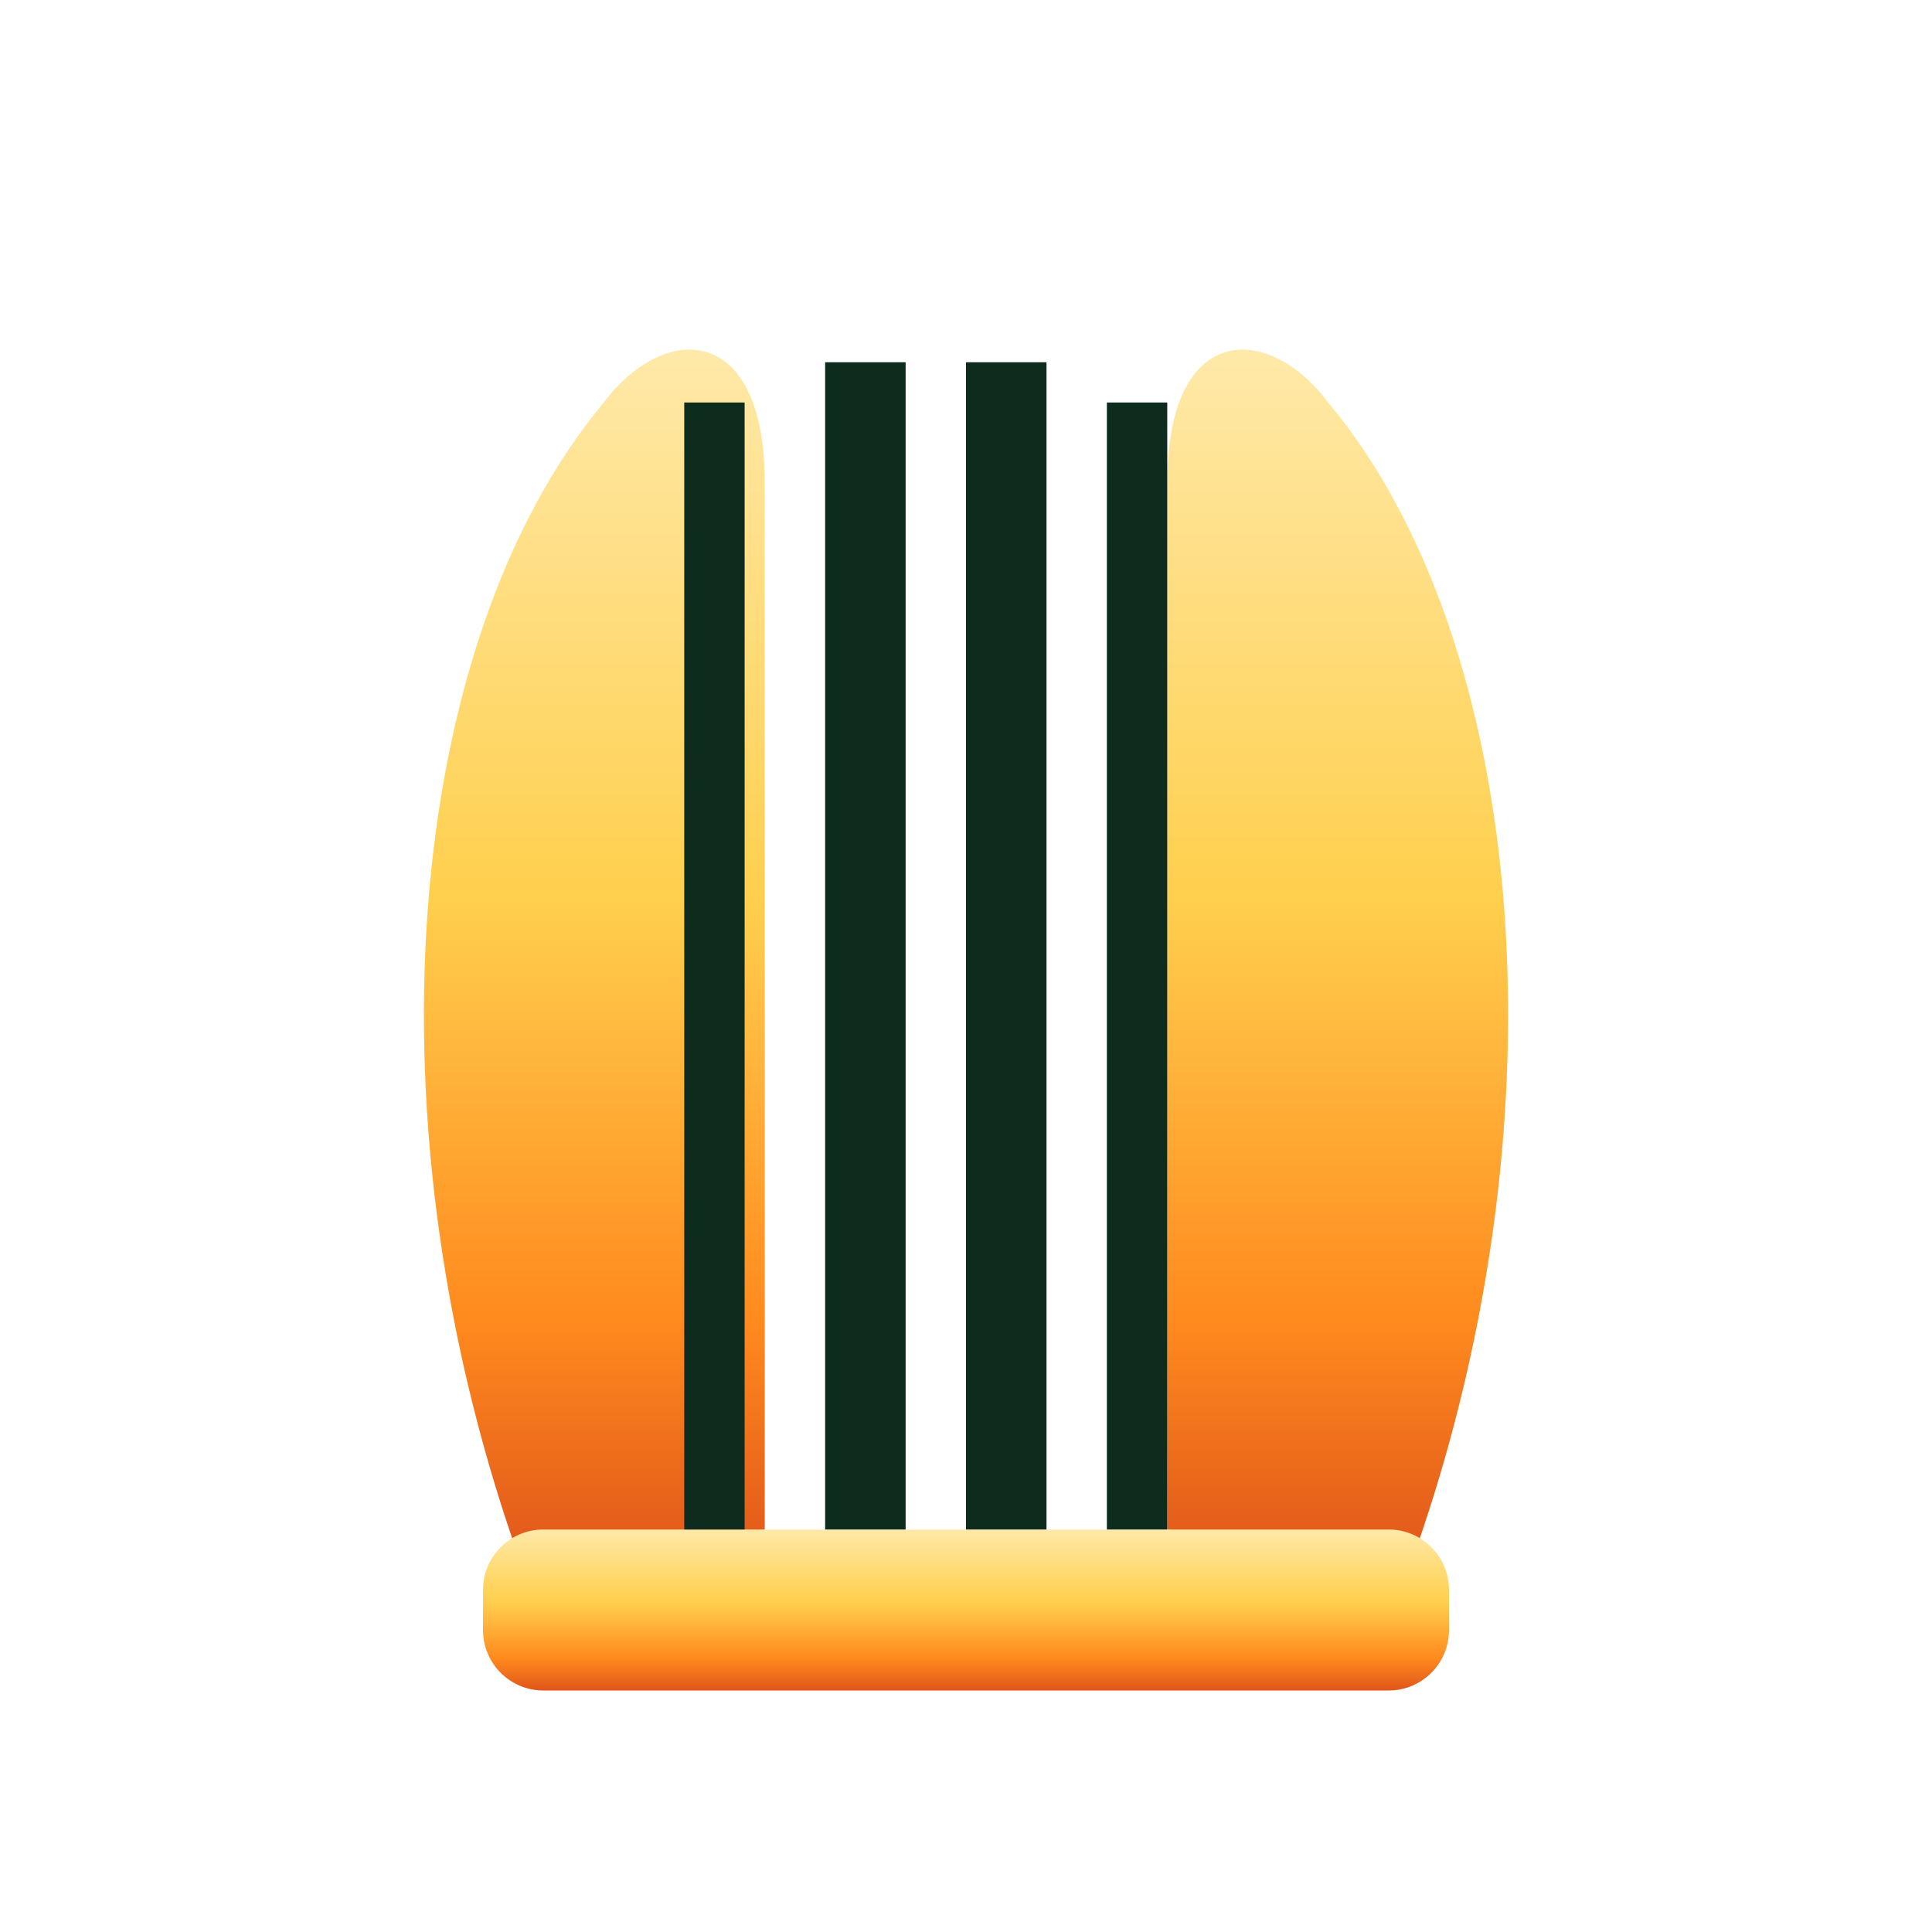
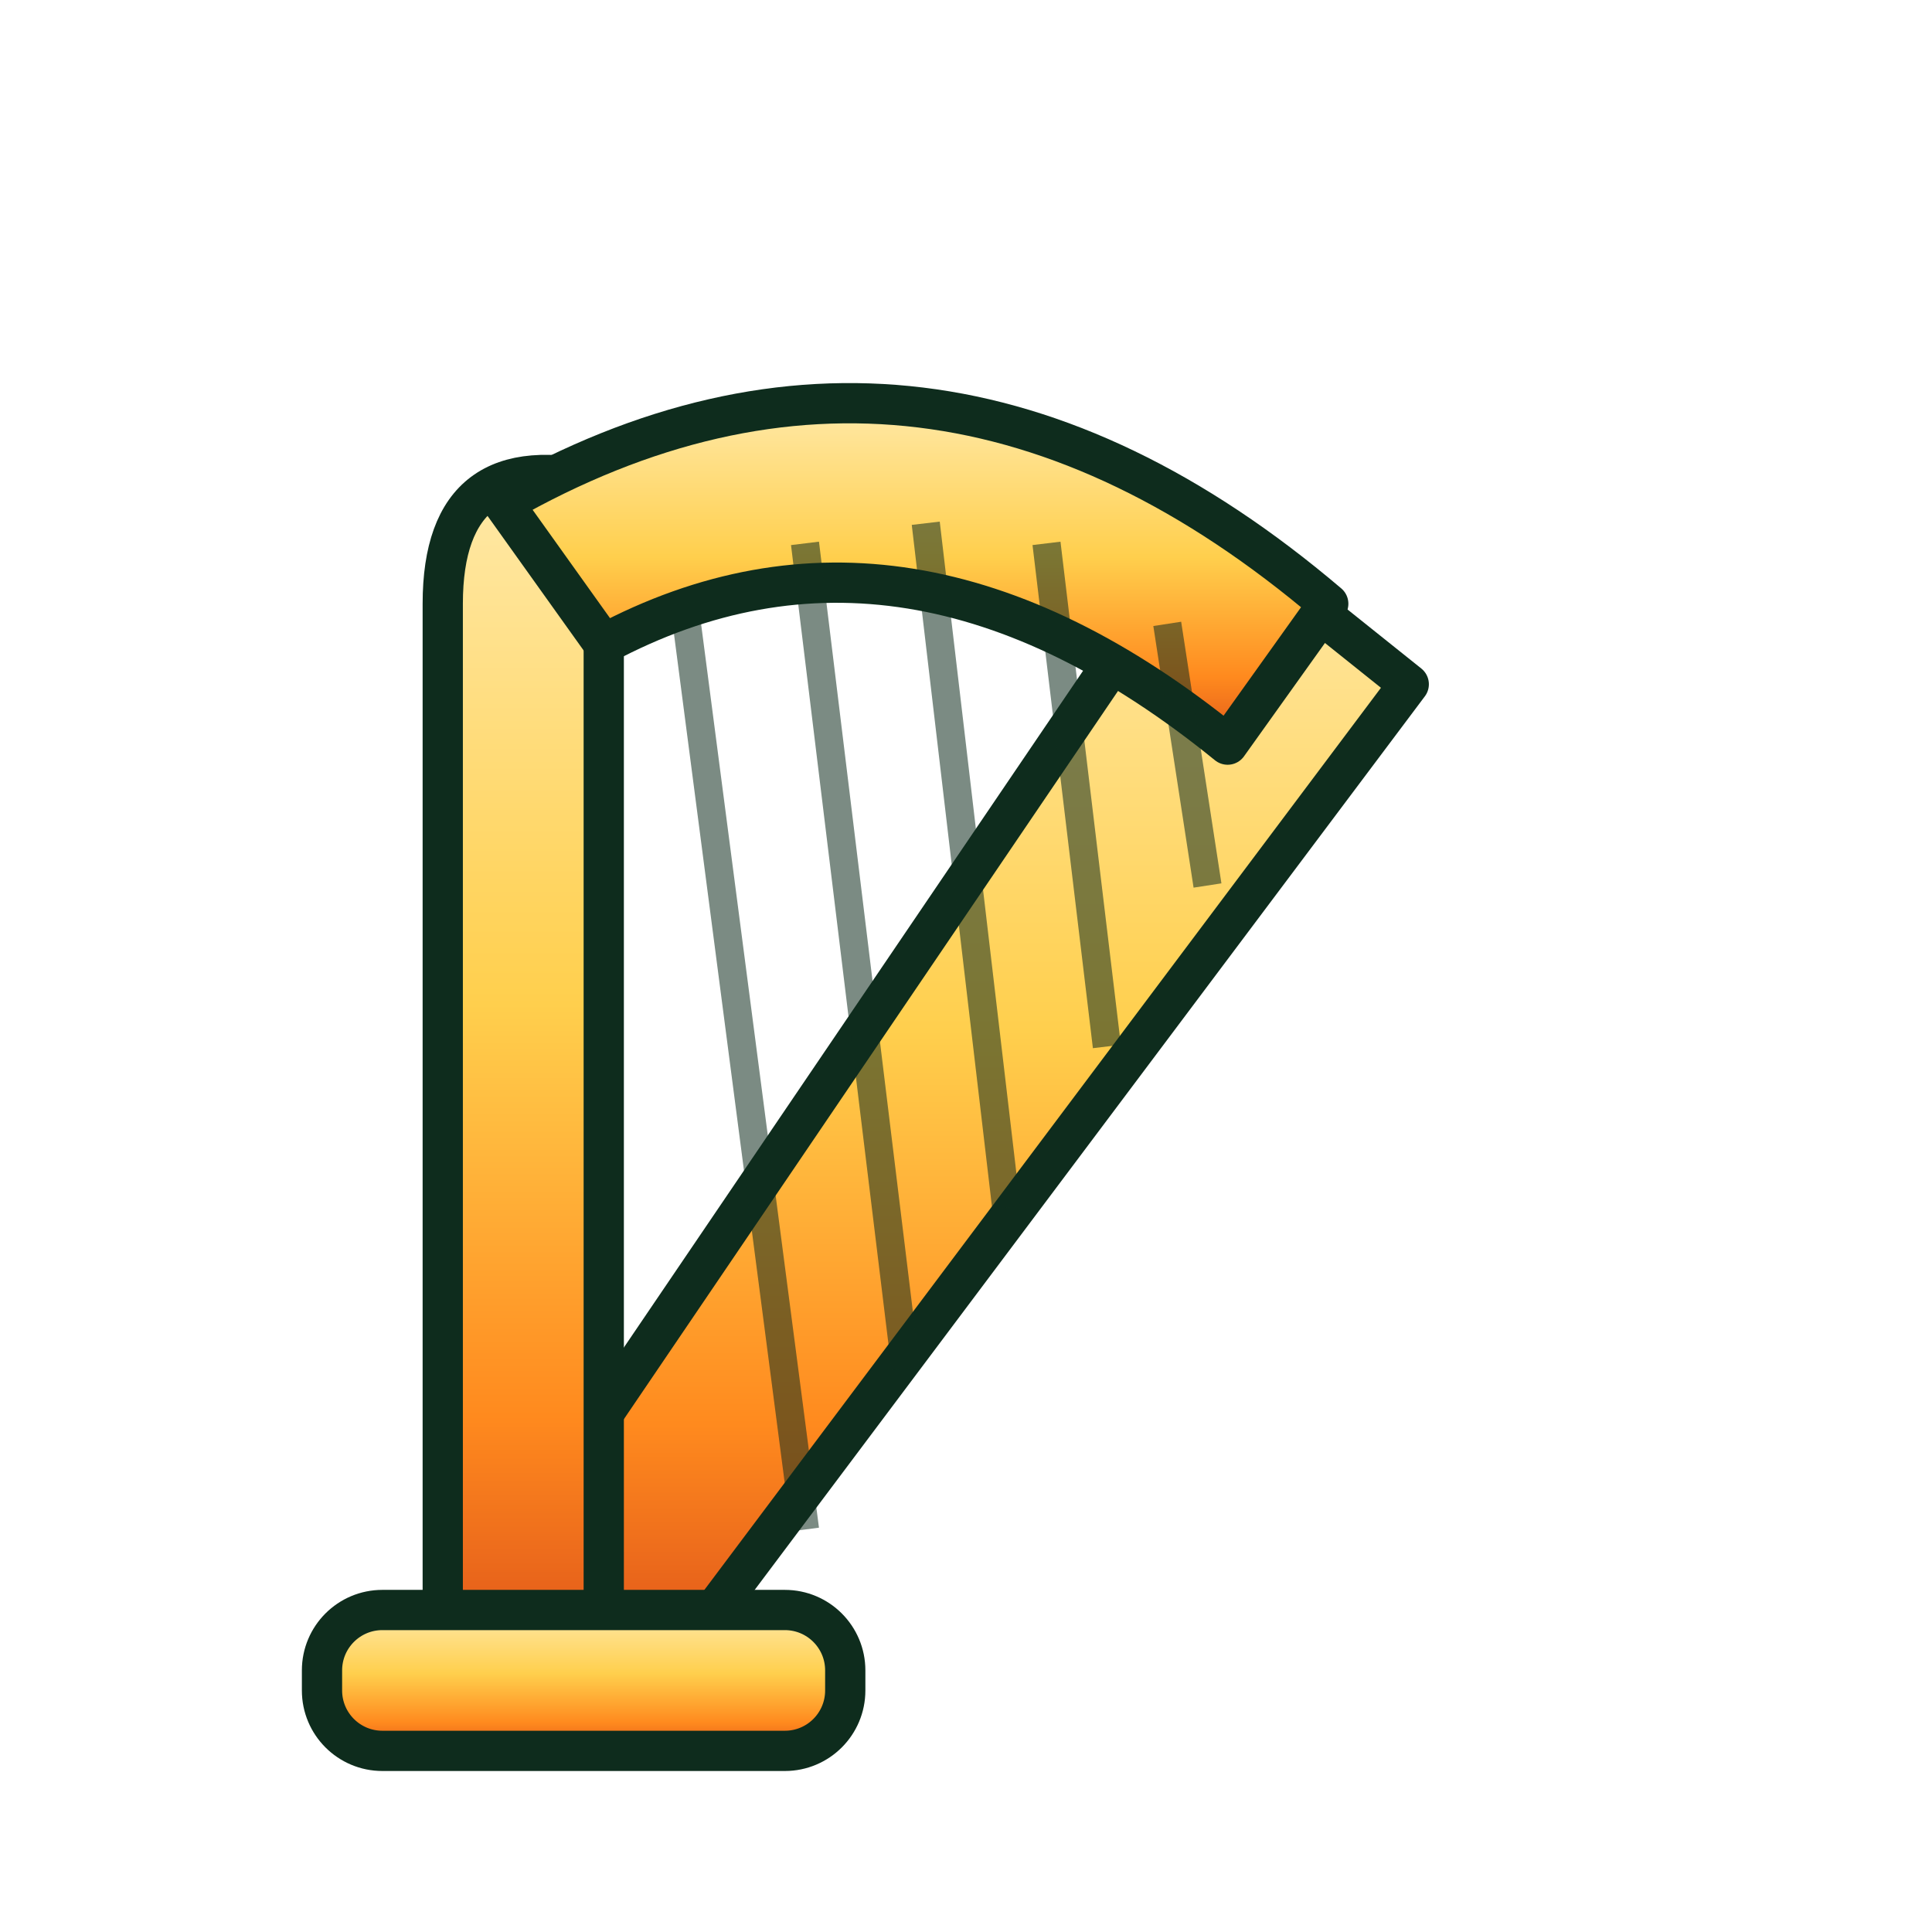
<svg xmlns="http://www.w3.org/2000/svg" viewBox="0 0 96 96" width="96" height="96">
  <defs>
-     <linearGradient id="g" x1="0" y1="0" x2="0" y2="1">
+     <linearGradient id="g19" x1="0" y1="0" x2="0" y2="1">
      <stop offset="0" stop-color="#ffe9a8" />
      <stop offset=".45" stop-color="#ffcf4d" />
      <stop offset=".8" stop-color="#ff8a1e" />
      <stop offset="1" stop-color="#e0561a" />
    </linearGradient>
  </defs>
-   <path d="M26 78 c-8-22-6-46 4-58 c3-4 8-4 8 4 v52 z" fill="url(#g)" />
-   <path d="M70 78 c8-22 6-46-4-58 c-3-4-8-4-8 4 v52 z" fill="url(#g)" />
-   <rect x="24" y="76" width="48" height="8" rx="3" fill="url(#g)" />
-   <rect x="41" y="18" width="4" height="58" fill="#0e2c1d" />
-   <rect x="48" y="18" width="4" height="58" fill="#0e2c1d" />
-   <rect x="55" y="20" width="3" height="56" fill="#0e2c1d" />
-   <rect x="34" y="20" width="3" height="56" fill="#0e2c1d" />
+   <path d="M22 82 L34 82 L70 34 L60 26 Z" fill="url(#g19)" stroke="#0e2c1d" stroke-width="2" stroke-linejoin="round" />
+   <path d="M22 82 V30 Q22 22 30 24 L30 82 Z" fill="url(#g19)" stroke="#0e2c1d" stroke-width="2" stroke-linejoin="round" />
+   <path d="M25 25 Q46 13 66 30 L61 37 Q45 24 30 32 Z" fill="url(#g19)" stroke="#0e2c1d" stroke-width="2" stroke-linejoin="round" />
+   <rect x="16" y="80" width="26" height="7" rx="3" fill="url(#g19)" stroke="#0e2c1d" stroke-width="2" />
+   <g stroke="#0e2c1d" stroke-width="1.4" opacity=".55">
+     <line x1="34" y1="30" x2="40" y2="76" />
+     <line x1="40" y1="27" x2="45" y2="68" />
+     <line x1="46" y1="26" x2="50" y2="60" />
+     <line x1="52" y1="27" x2="55" y2="52" />
+     <line x1="58" y1="31" x2="60" y2="44" />
+   </g>
</svg>
